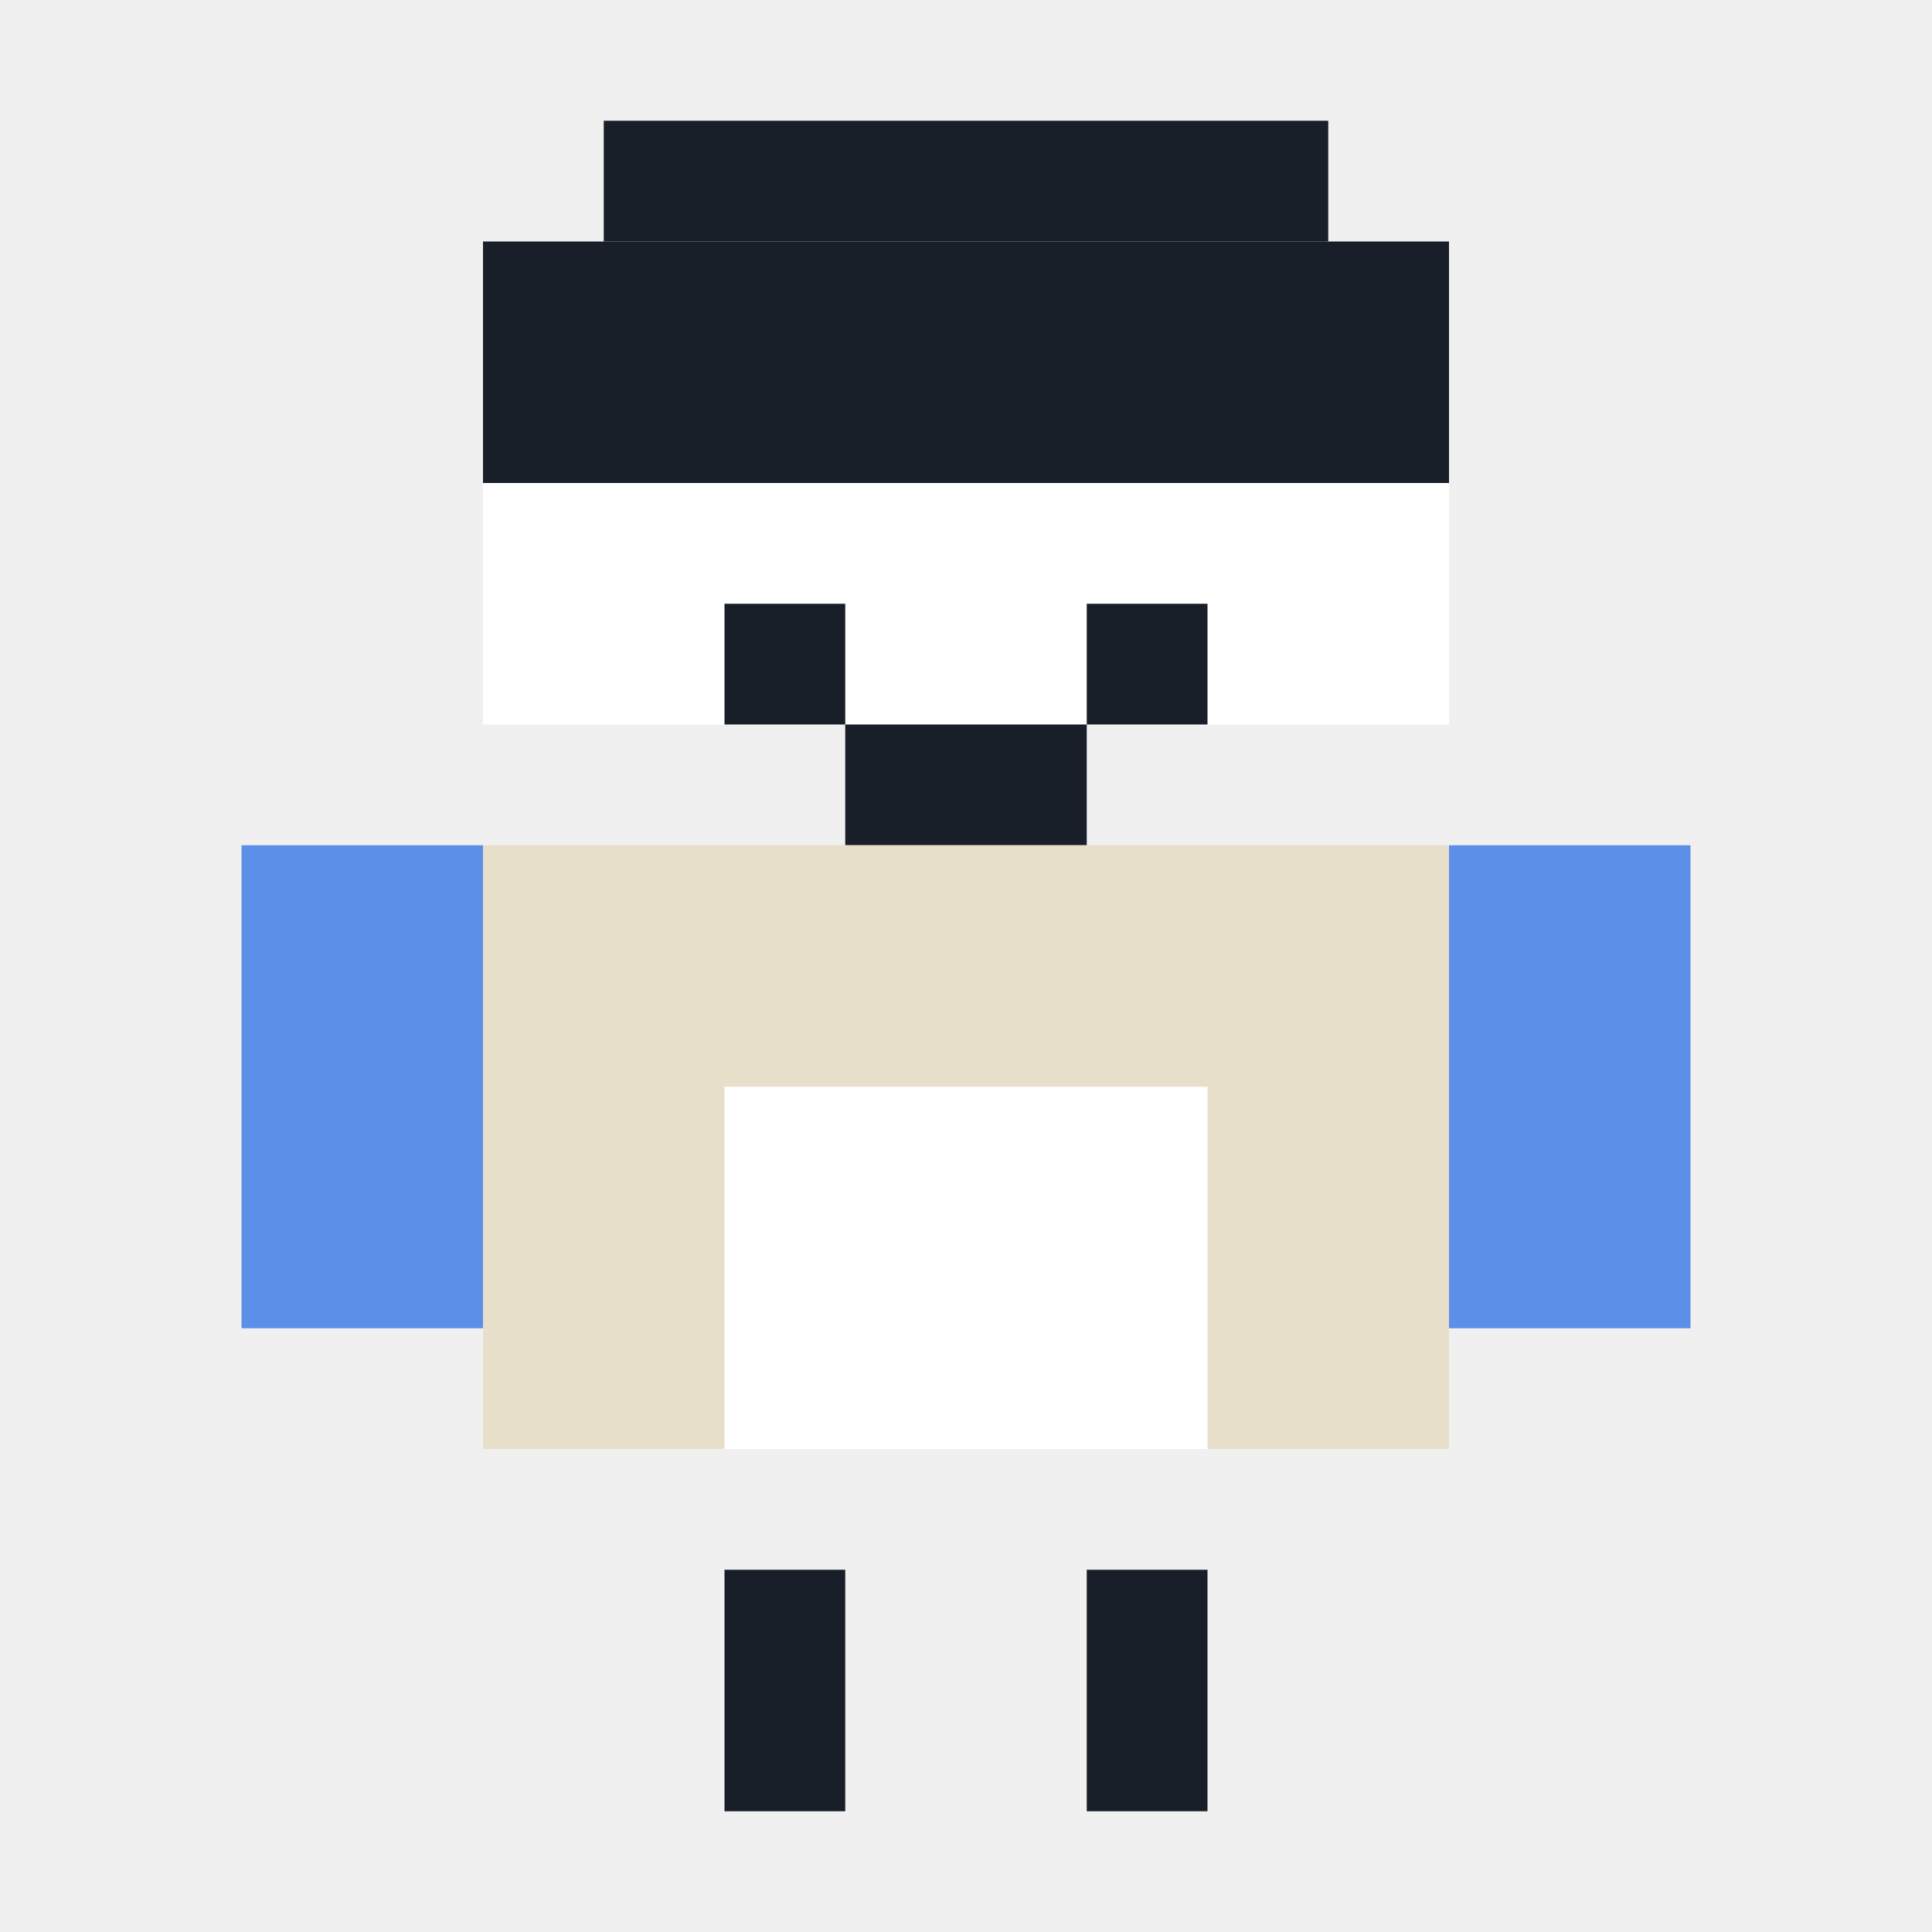
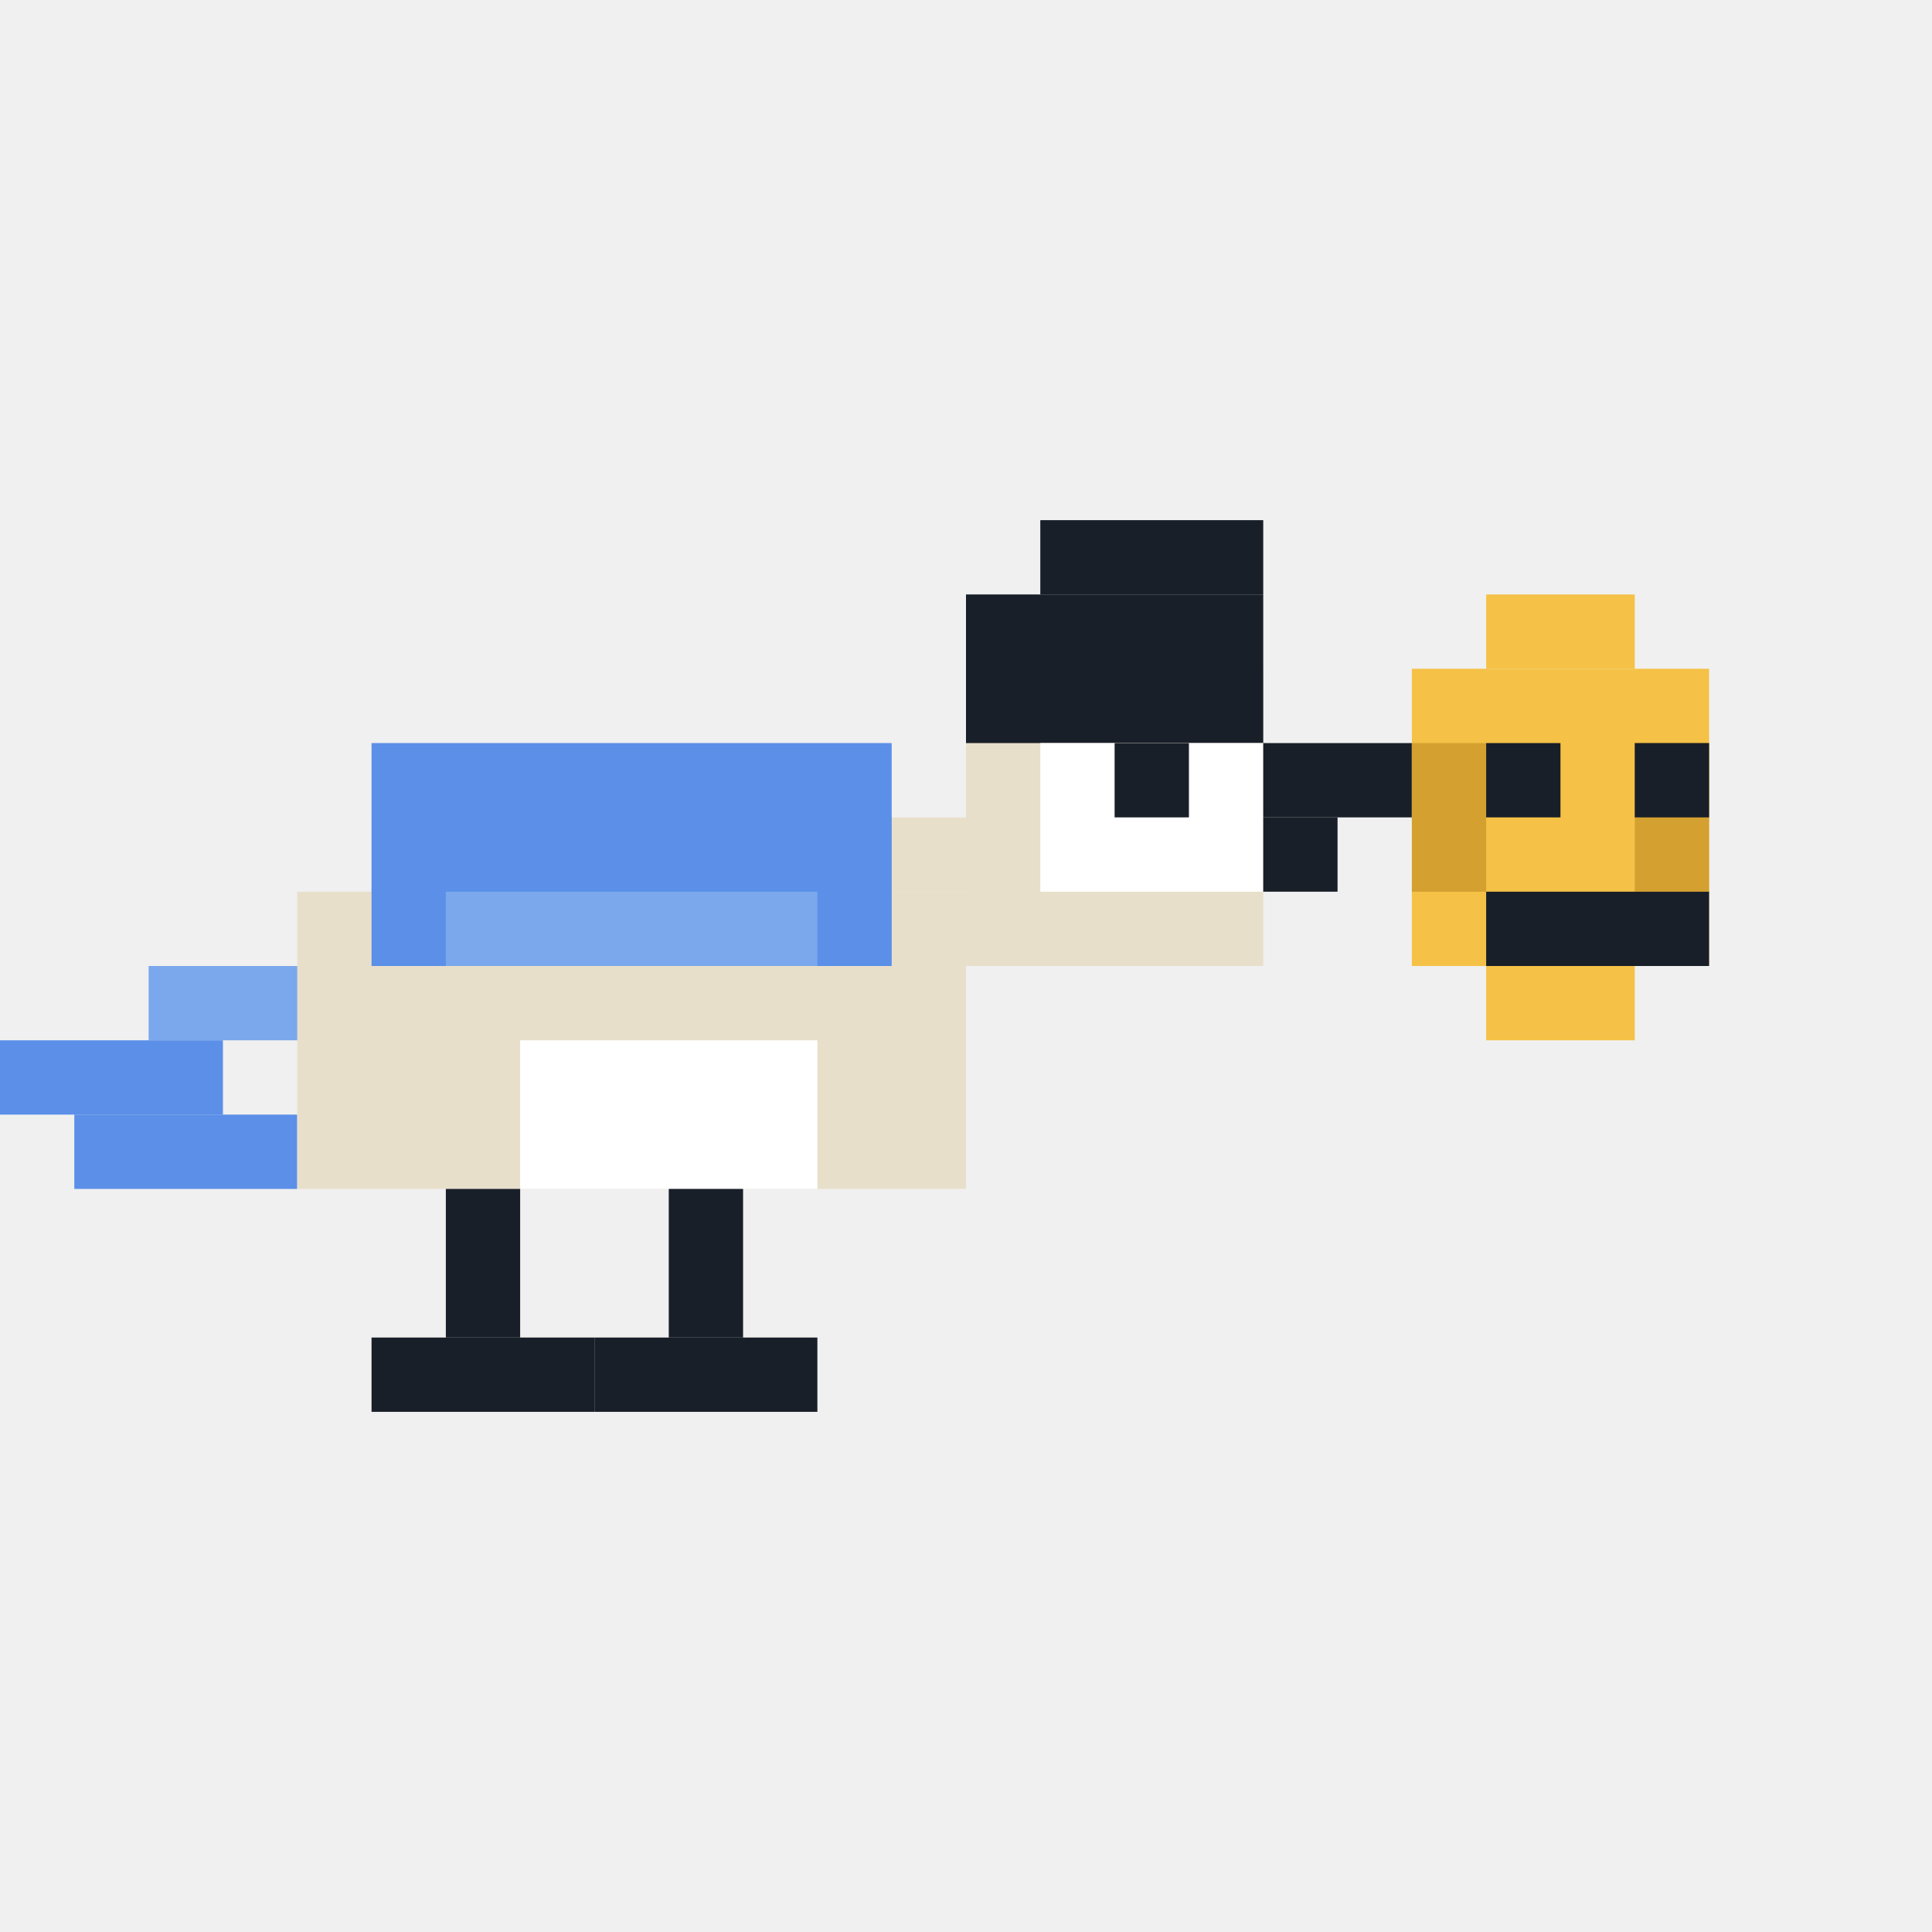
- <svg xmlns="http://www.w3.org/2000/svg" width="32" height="32" viewBox="0 0 16 16" style="image-rendering:pixelated">
-   <rect x="5" y="1" width="6" height="1" fill="#191F28" />
-   <rect x="4" y="2" width="8" height="2" fill="#191F28" />
-   <rect x="4" y="4" width="8" height="2" fill="#FFFFFF" />
-   <rect x="6" y="5" width="1" height="1" fill="#191F28" />
-   <rect x="9" y="5" width="1" height="1" fill="#191F28" />
-   <rect x="7" y="6" width="2" height="1" fill="#191F28" />
-   <rect x="4" y="7" width="8" height="5" fill="#E8DFCB" />
-   <rect x="6" y="9" width="4" height="3" fill="#FFFFFF" />
-   <rect x="2" y="7" width="2" height="4" fill="#5B8FE8" />
-   <rect x="12" y="7" width="2" height="4" fill="#5B8FE8" />
-   <rect x="6" y="13" width="1" height="2" fill="#191F28" />
-   <rect x="9" y="13" width="1" height="2" fill="#191F28" />
+ <svg xmlns="http://www.w3.org/2000/svg" width="32" height="32" viewBox="0 0 26 24" style="image-rendering:pixelated">
+   <rect x="0" y="13" width="3" height="1" fill="#5B8FE8" />
+   <rect x="1" y="14" width="3" height="1" fill="#5B8FE8" />
+   <rect x="2" y="12" width="3" height="1" fill="#7BA8EC" />
+   <rect x="4" y="11" width="9" height="4" fill="#E8DFCB" />
+   <rect x="5" y="10" width="8" height="1" fill="#E8DFCB" />
+   <rect x="7" y="13" width="4" height="2" fill="#FFFFFF" />
+   <rect x="5" y="9" width="7" height="3" fill="#5B8FE8" />
+   <rect x="6" y="11" width="5" height="1" fill="#7BA8EC" />
+   <rect x="13" y="8" width="4" height="4" fill="#E8DFCB" />
+   <rect x="13" y="7" width="4" height="2" fill="#191F28" />
+   <rect x="14" y="6" width="3" height="1" fill="#191F28" />
+   <rect x="14" y="9" width="3" height="2" fill="#FFFFFF" />
+   <rect x="15" y="9" width="1" height="1" fill="#191F28" />
+   <rect x="17" y="9" width="2" height="1" fill="#191F28" />
+   <rect x="17" y="10" width="1" height="1" fill="#191F28" />
+   <rect x="19" y="8" width="4" height="4" fill="#F5C247" />
+   <rect x="20" y="7" width="2" height="1" fill="#F5C247" />
+   <rect x="20" y="12" width="2" height="1" fill="#F5C247" />
+   <rect x="19" y="9" width="1" height="2" fill="#D4A030" />
+   <rect x="22" y="9" width="1" height="2" fill="#D4A030" />
+   <rect x="20" y="9" width="1" height="1" fill="#191F28" />
+   <rect x="22" y="9" width="1" height="1" fill="#191F28" />
+   <rect x="20" y="11" width="3" height="1" fill="#191F28" />
+   <rect x="6" y="15" width="1" height="2" fill="#191F28" />
+   <rect x="9" y="15" width="1" height="2" fill="#191F28" />
+   <rect x="5" y="17" width="3" height="1" fill="#191F28" />
+   <rect x="8" y="17" width="3" height="1" fill="#191F28" />
</svg>
